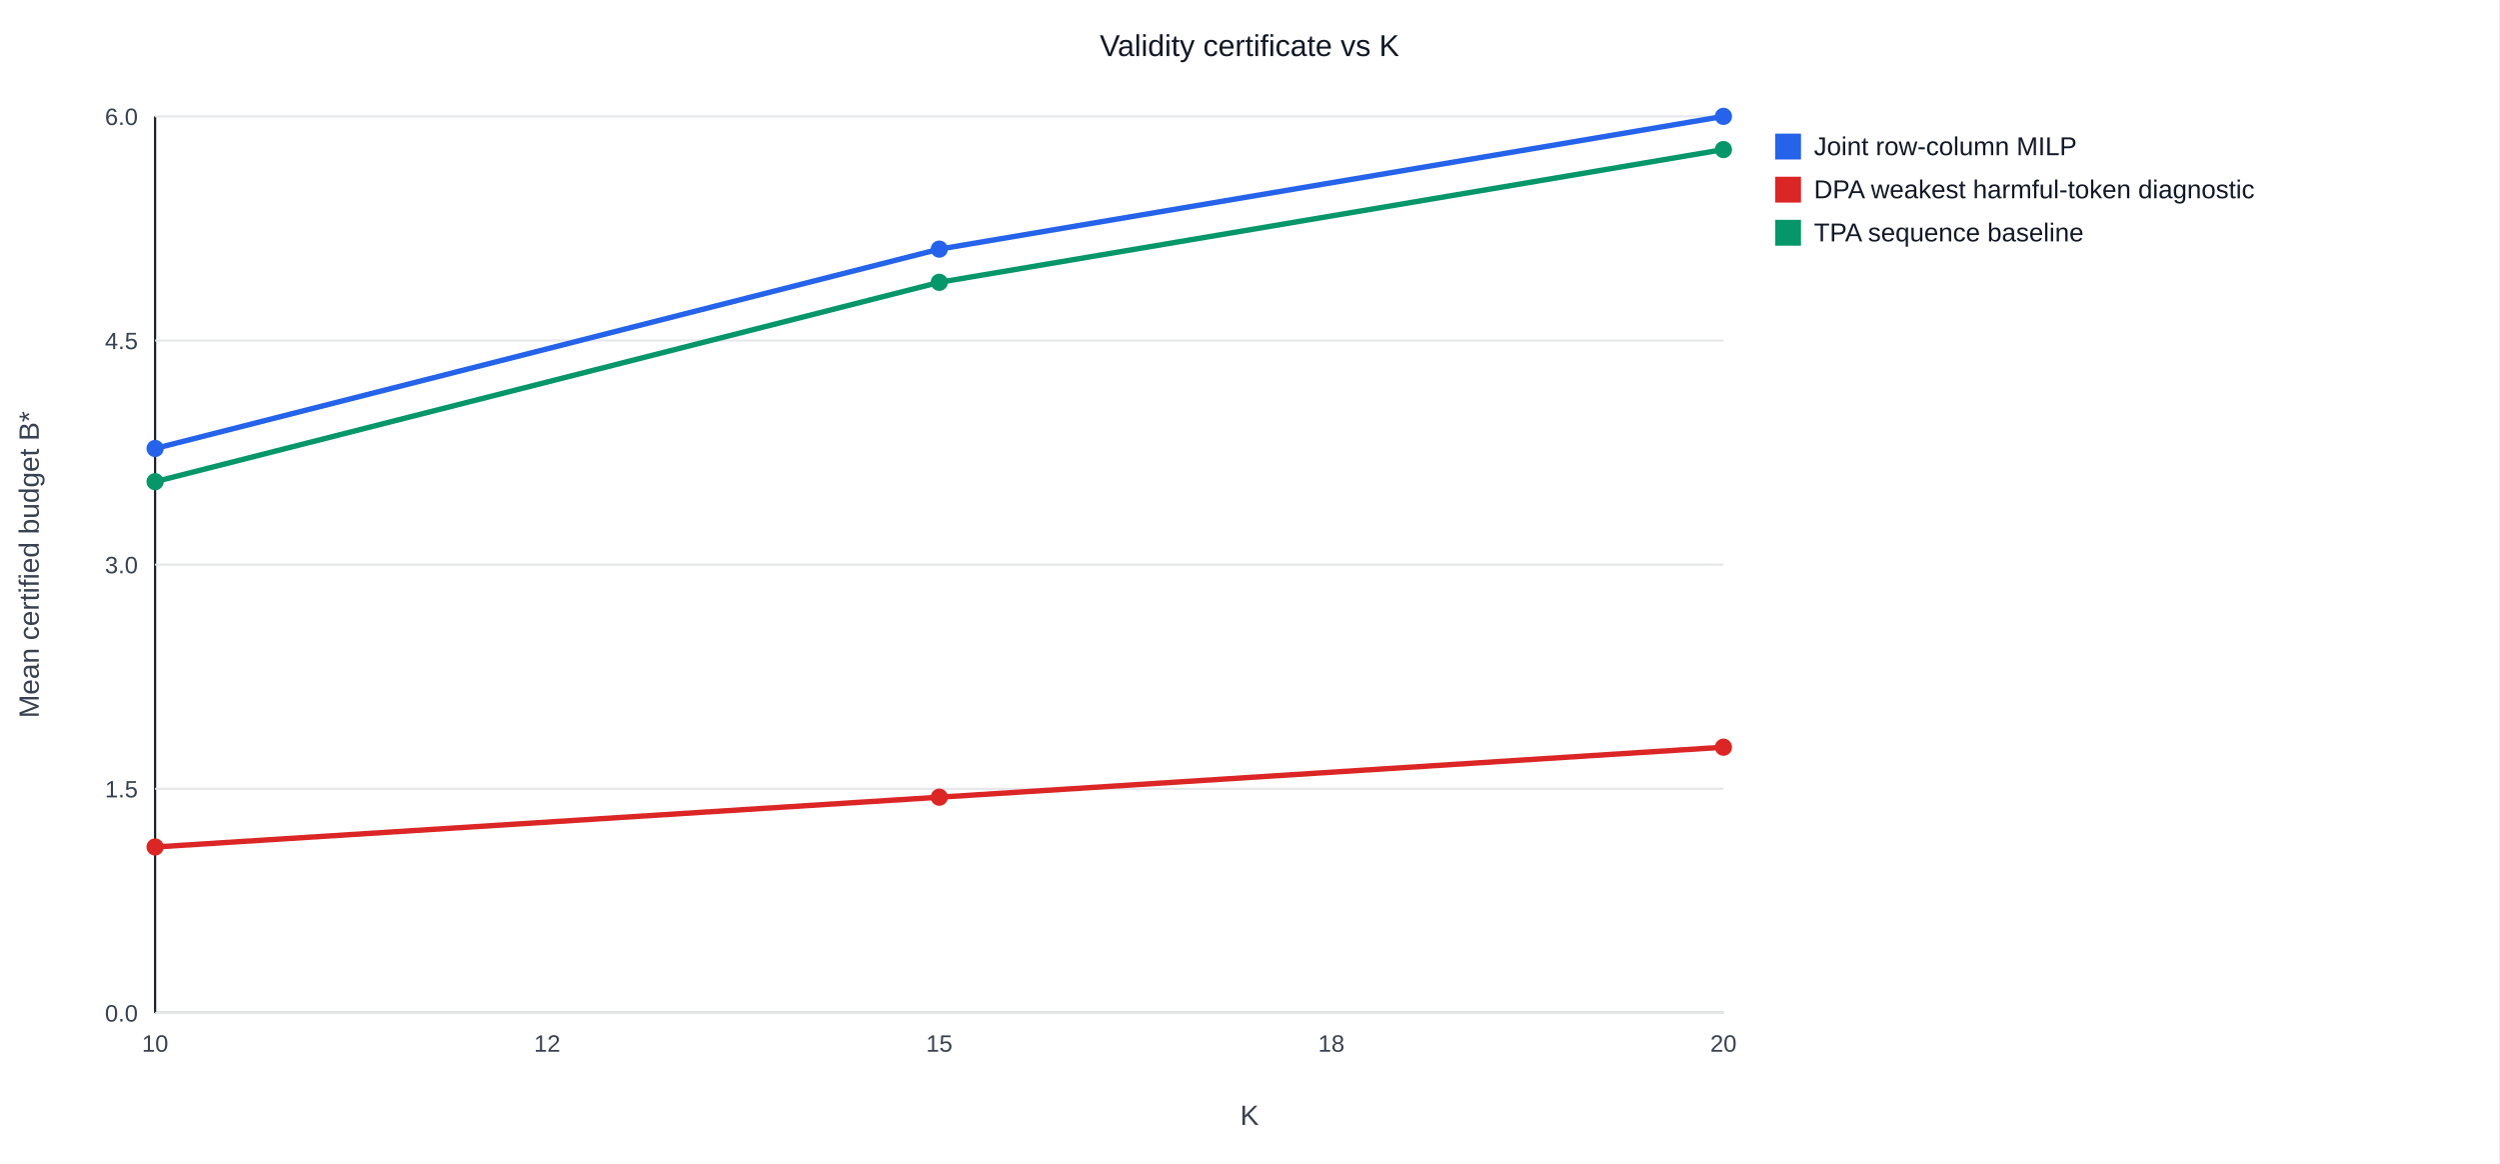
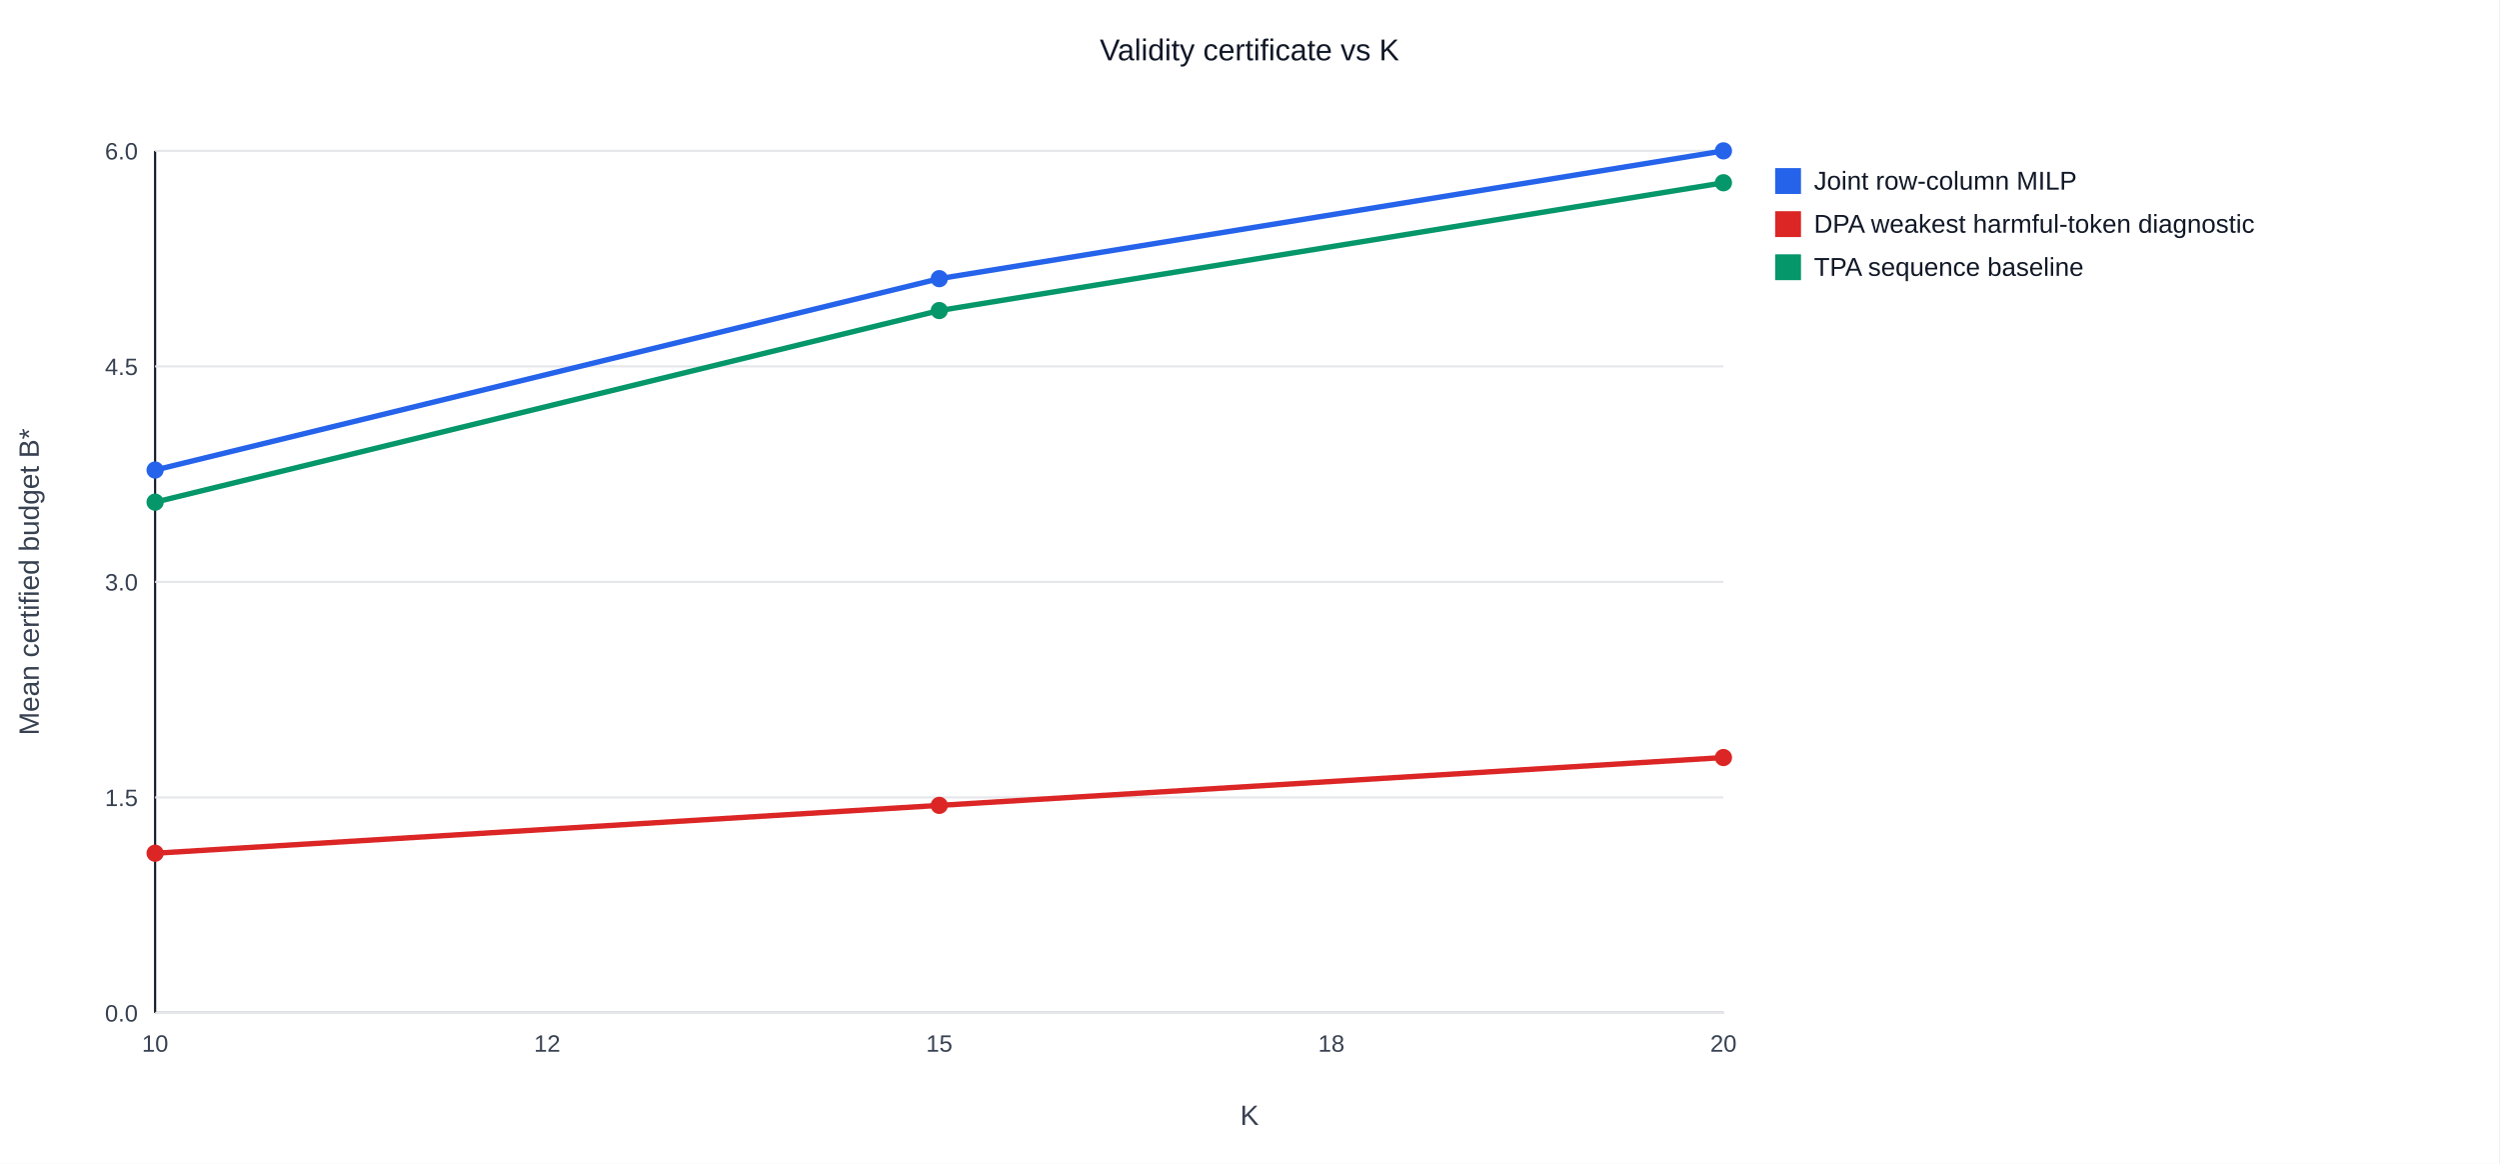
<svg xmlns="http://www.w3.org/2000/svg" width="1160" height="540" viewBox="0 0 1160 540">
  <rect width="100%" height="100%" fill="#ffffff" />
-   <text x="580.0" y="26" text-anchor="middle" font-family="Arial, sans-serif" font-size="14" fill="#111827">Validity certificate vs K</text>
-   <line x1="72" y1="54" x2="72" y2="470" stroke="#111827" />
+   <text x="580.0" y="28" text-anchor="middle" font-family="Arial, sans-serif" font-size="14" fill="#111827">Validity certificate vs K</text>
+   <line x1="72" y1="70" x2="72" y2="470" stroke="#111827" />
  <line x1="72" y1="470" x2="800" y2="470" stroke="#111827" />
  <text x="580.0" y="522" text-anchor="middle" font-family="Arial, sans-serif" font-size="13" fill="#374151">K</text>
-   <text x="18" y="262.0" transform="rotate(-90 18 262.0)" text-anchor="middle" font-family="Arial, sans-serif" font-size="13" fill="#374151">Mean certified budget B*</text>
+   <text x="18" y="270.0" transform="rotate(-90 18 270.0)" text-anchor="middle" font-family="Arial, sans-serif" font-size="13" fill="#374151">Mean certified budget B*</text>
  <line x1="72" y1="470.0" x2="800" y2="470.0" stroke="#e5e7eb" />
  <text x="64" y="474.0" text-anchor="end" font-family="Arial, sans-serif" font-size="11" fill="#374151">0.0</text>
-   <line x1="72" y1="366.0" x2="800" y2="366.0" stroke="#e5e7eb" />
-   <text x="64" y="370.0" text-anchor="end" font-family="Arial, sans-serif" font-size="11" fill="#374151">1.5</text>
-   <line x1="72" y1="262.0" x2="800" y2="262.0" stroke="#e5e7eb" />
-   <text x="64" y="266.0" text-anchor="end" font-family="Arial, sans-serif" font-size="11" fill="#374151">3.0</text>
-   <line x1="72" y1="158.0" x2="800" y2="158.0" stroke="#e5e7eb" />
-   <text x="64" y="162.0" text-anchor="end" font-family="Arial, sans-serif" font-size="11" fill="#374151">4.5</text>
-   <line x1="72" y1="54.0" x2="800" y2="54.0" stroke="#e5e7eb" />
-   <text x="64" y="58.0" text-anchor="end" font-family="Arial, sans-serif" font-size="11" fill="#374151">6.0</text>
+   <line x1="72" y1="370.0" x2="800" y2="370.0" stroke="#e5e7eb" />
+   <text x="64" y="374.0" text-anchor="end" font-family="Arial, sans-serif" font-size="11" fill="#374151">1.5</text>
+   <line x1="72" y1="270.0" x2="800" y2="270.0" stroke="#e5e7eb" />
+   <text x="64" y="274.0" text-anchor="end" font-family="Arial, sans-serif" font-size="11" fill="#374151">3.0</text>
+   <line x1="72" y1="170.0" x2="800" y2="170.0" stroke="#e5e7eb" />
+   <text x="64" y="174.0" text-anchor="end" font-family="Arial, sans-serif" font-size="11" fill="#374151">4.5</text>
+   <line x1="72" y1="70.0" x2="800" y2="70.0" stroke="#e5e7eb" />
+   <text x="64" y="74.0" text-anchor="end" font-family="Arial, sans-serif" font-size="11" fill="#374151">6.0</text>
  <text x="72.0" y="488" text-anchor="middle" font-family="Arial, sans-serif" font-size="11" fill="#374151">10</text>
  <text x="254.0" y="488" text-anchor="middle" font-family="Arial, sans-serif" font-size="11" fill="#374151">12</text>
  <text x="436.0" y="488" text-anchor="middle" font-family="Arial, sans-serif" font-size="11" fill="#374151">15</text>
  <text x="618.0" y="488" text-anchor="middle" font-family="Arial, sans-serif" font-size="11" fill="#374151">18</text>
  <text x="800.0" y="488" text-anchor="middle" font-family="Arial, sans-serif" font-size="11" fill="#374151">20</text>
-   <polyline points="72.0,208.1 436.0,115.6 800.0,54.0" fill="none" stroke="#2563eb" stroke-width="2.5" />
-   <circle cx="72.0" cy="208.1" r="4" fill="#2563eb" />
-   <circle cx="436.0" cy="115.6" r="4" fill="#2563eb" />
-   <circle cx="800.0" cy="54.0" r="4" fill="#2563eb" />
-   <rect x="824" y="62" width="12" height="12" fill="#2563eb" />
-   <text x="842" y="72" font-family="Arial, sans-serif" font-size="12" fill="#111827">Joint row-column MILP</text>
-   <polyline points="72.0,393.0 436.0,369.9 800.0,346.7" fill="none" stroke="#dc2626" stroke-width="2.5" />
-   <circle cx="72.0" cy="393.0" r="4" fill="#dc2626" />
-   <circle cx="436.0" cy="369.9" r="4" fill="#dc2626" />
-   <circle cx="800.0" cy="346.7" r="4" fill="#dc2626" />
-   <rect x="824" y="82" width="12" height="12" fill="#dc2626" />
-   <text x="842" y="92" font-family="Arial, sans-serif" font-size="12" fill="#111827">DPA weakest harmful-token diagnostic</text>
-   <polyline points="72.0,223.5 436.0,131.0 800.0,69.4" fill="none" stroke="#059669" stroke-width="2.5" />
-   <circle cx="72.0" cy="223.5" r="4" fill="#059669" />
-   <circle cx="436.0" cy="131.0" r="4" fill="#059669" />
-   <circle cx="800.0" cy="69.4" r="4" fill="#059669" />
-   <rect x="824" y="102" width="12" height="12" fill="#059669" />
-   <text x="842" y="112" font-family="Arial, sans-serif" font-size="12" fill="#111827">TPA sequence baseline</text>
+   <polyline points="72.0,218.1 436.0,129.3 800.0,70.0" fill="none" stroke="#2563eb" stroke-width="2.5" />
+   <circle cx="72.0" cy="218.1" r="4" fill="#2563eb" />
+   <circle cx="436.0" cy="129.3" r="4" fill="#2563eb" />
+   <circle cx="800.0" cy="70.0" r="4" fill="#2563eb" />
+   <rect x="824" y="78" width="12" height="12" fill="#2563eb" />
+   <text x="842" y="88" font-family="Arial, sans-serif" font-size="12" fill="#111827">Joint row-column MILP</text>
+   <polyline points="72.0,395.9 436.0,373.7 800.0,351.5" fill="none" stroke="#dc2626" stroke-width="2.5" />
+   <circle cx="72.0" cy="395.9" r="4" fill="#dc2626" />
+   <circle cx="436.0" cy="373.7" r="4" fill="#dc2626" />
+   <circle cx="800.0" cy="351.5" r="4" fill="#dc2626" />
+   <rect x="824" y="98" width="12" height="12" fill="#dc2626" />
+   <text x="842" y="108" font-family="Arial, sans-serif" font-size="12" fill="#111827">DPA weakest harmful-token diagnostic</text>
+   <polyline points="72.0,233.0 436.0,144.1 800.0,84.8" fill="none" stroke="#059669" stroke-width="2.5" />
+   <circle cx="72.0" cy="233.0" r="4" fill="#059669" />
+   <circle cx="436.0" cy="144.1" r="4" fill="#059669" />
+   <circle cx="800.0" cy="84.8" r="4" fill="#059669" />
+   <rect x="824" y="118" width="12" height="12" fill="#059669" />
+   <text x="842" y="128" font-family="Arial, sans-serif" font-size="12" fill="#111827">TPA sequence baseline</text>
</svg>
